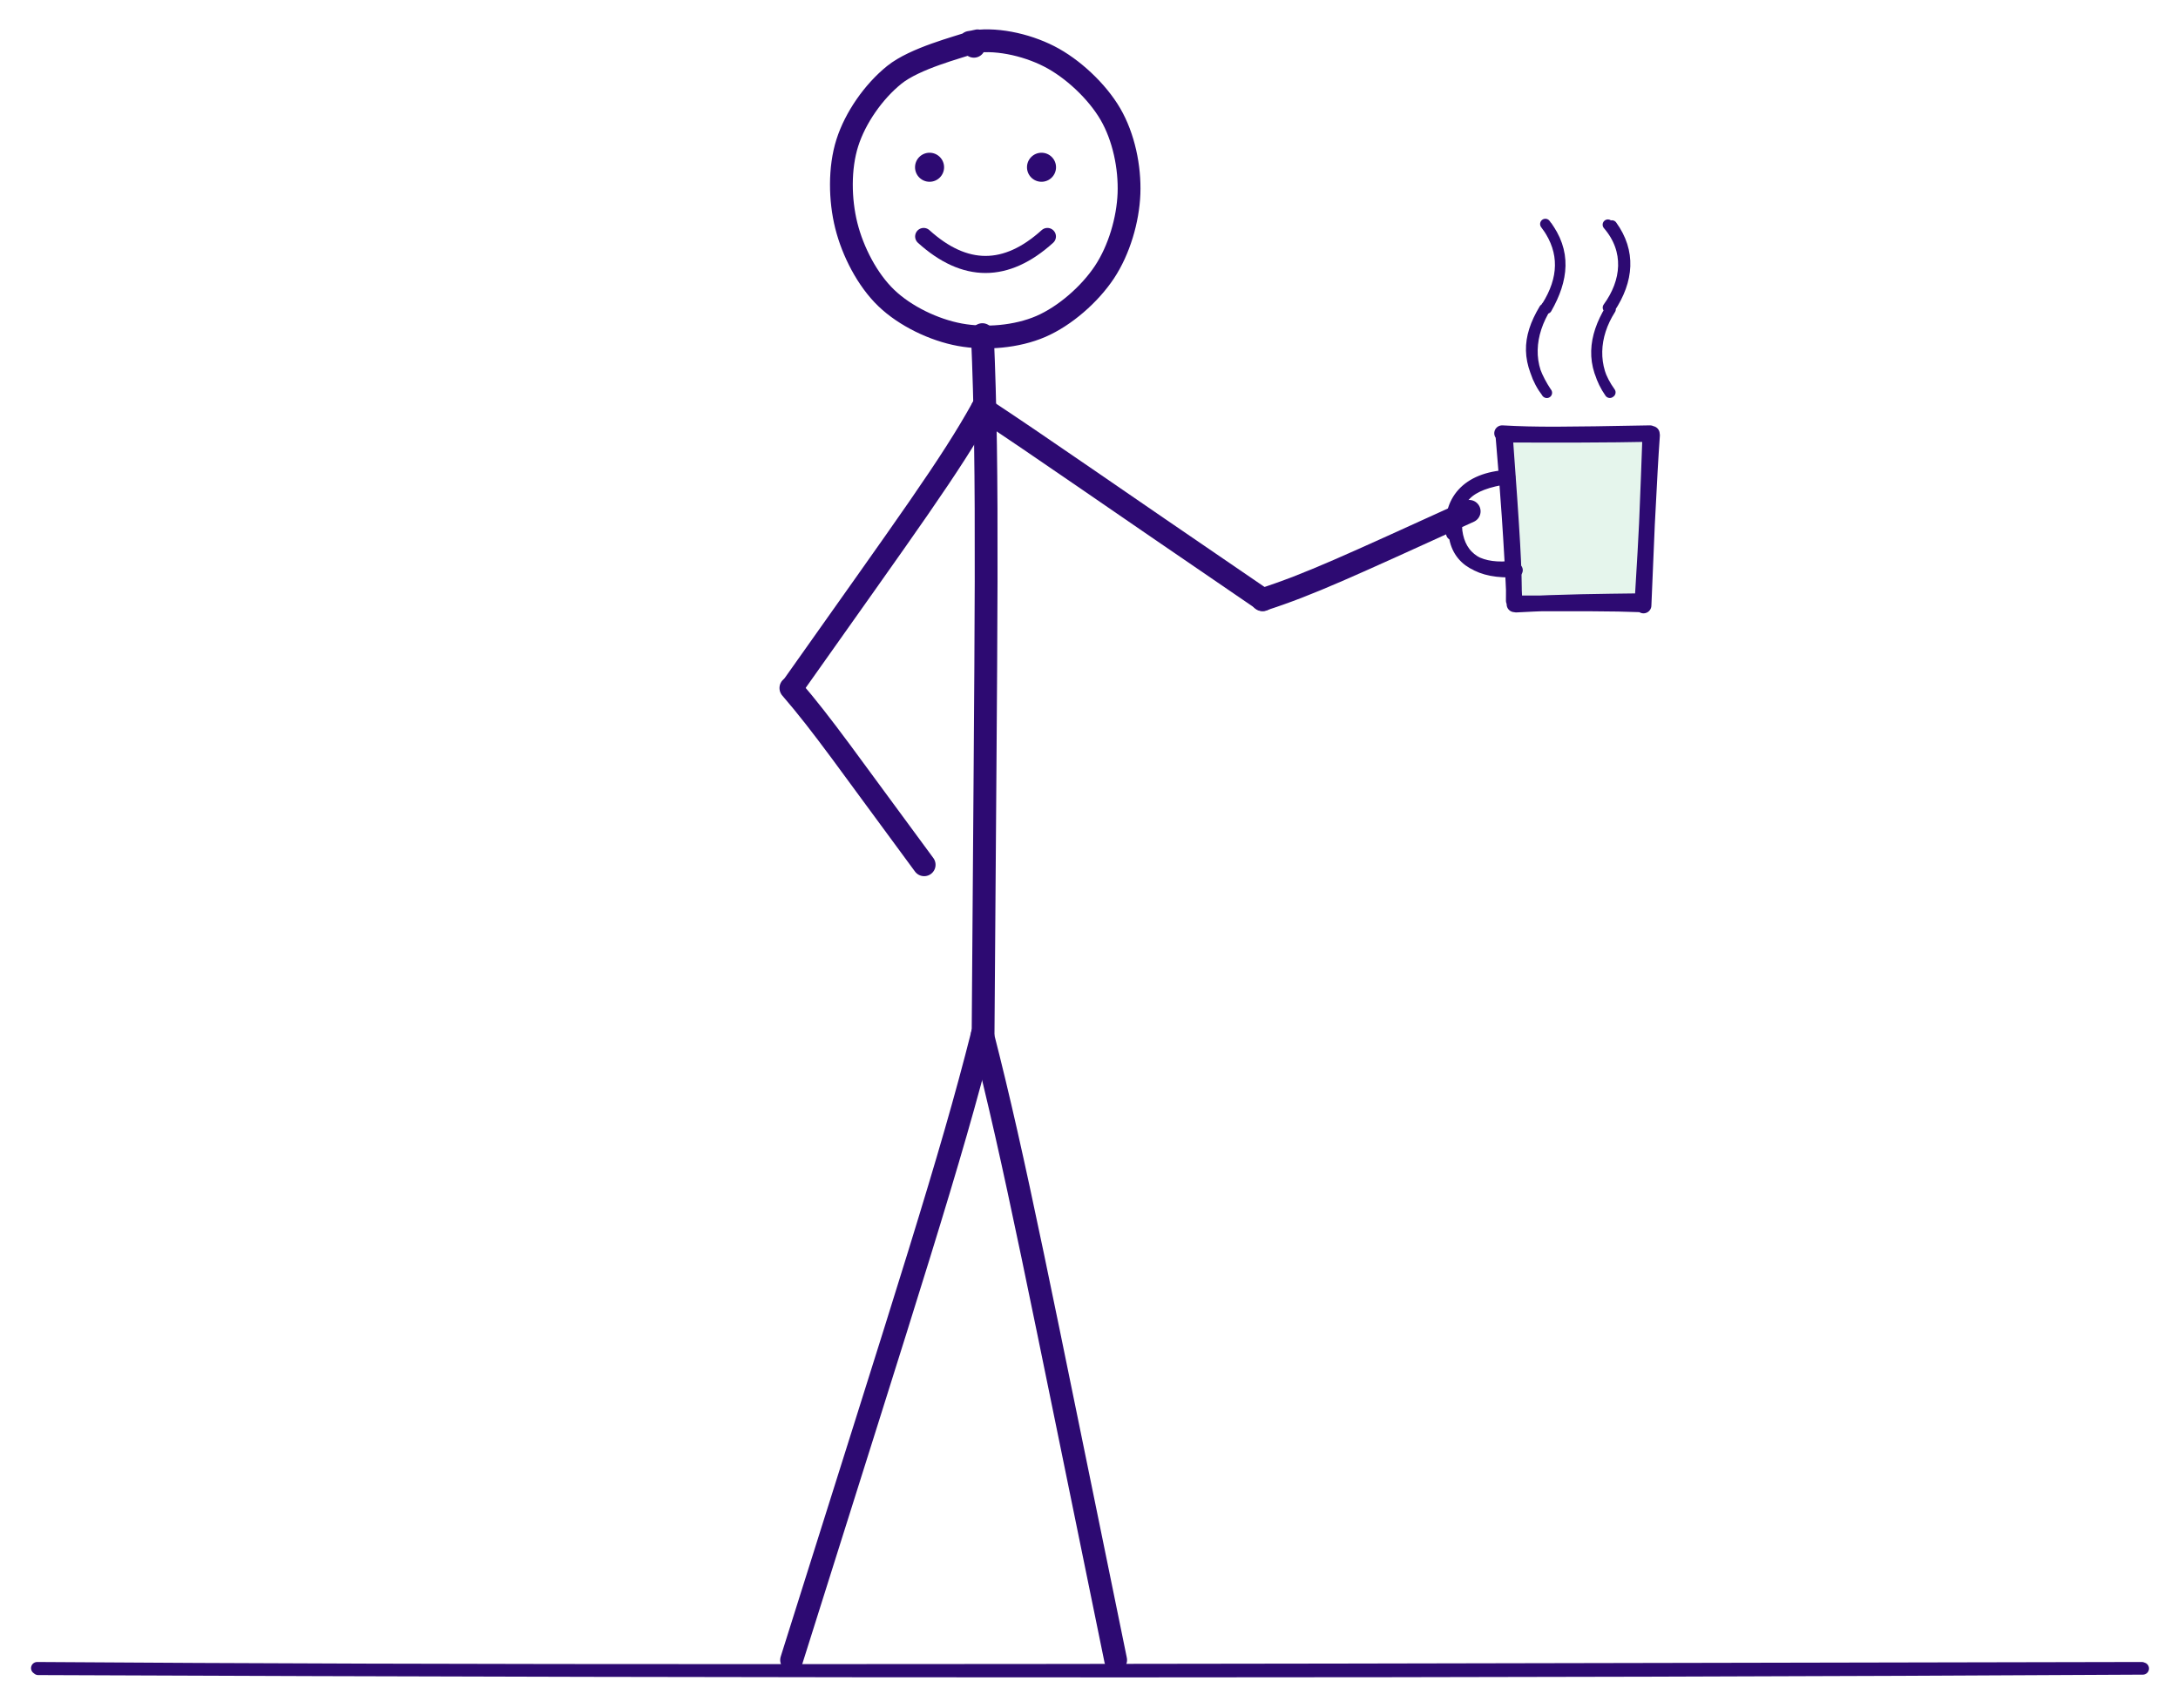
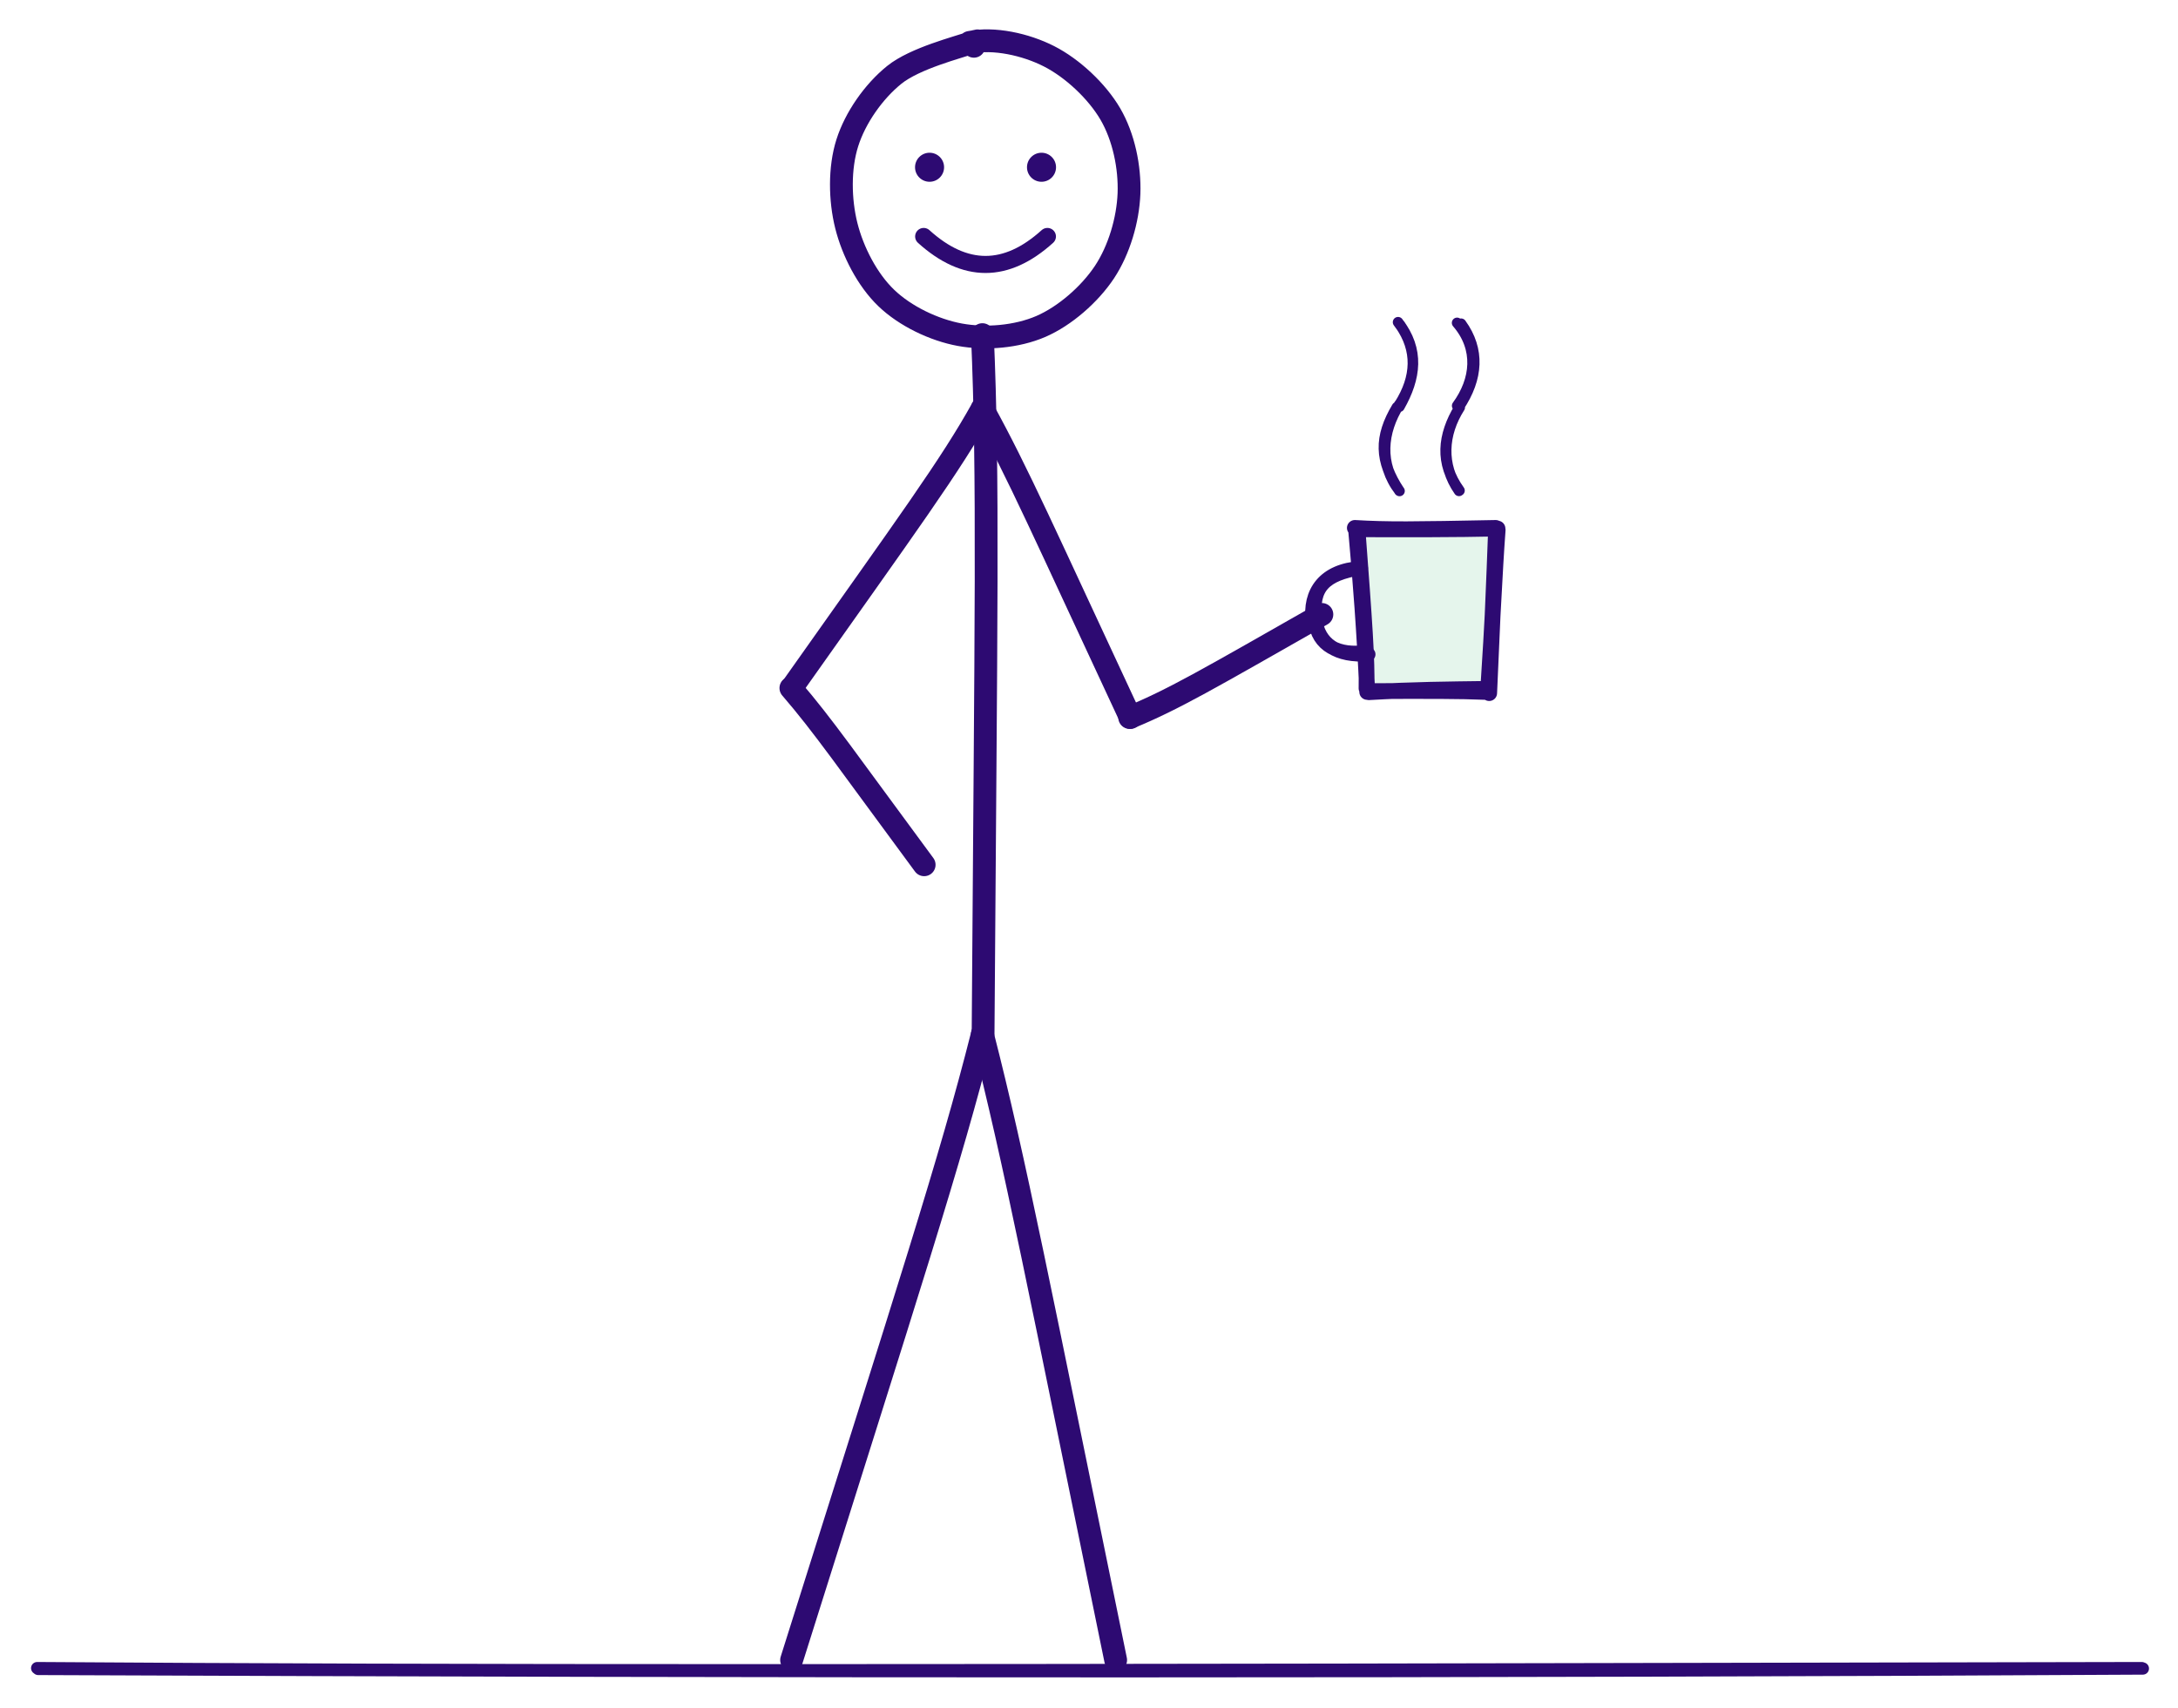
<svg xmlns="http://www.w3.org/2000/svg" viewBox="189 346 621 487" width="621" height="487">
-   <polygon points="618,470 660,470 657,518 621,518" fill="#e5f5ec" />
-   <path d="M617.30 469.56 C627.01 470.11, 634.83 470.02, 659.45 469.56 M617.81 469.94 C632.35 470.00, 647.56 470.01, 659.97 469.74 M659.56 469.91 C659.02 485.69, 658.35 501.13, 657.60 518.67 M660.02 470.14 C659.08 483.37, 658.65 496.82, 657.29 518.16 M656.77 517.47 C645.57 517.62, 634.77 517.68, 621.29 518.41 M656.78 518.34 C648.45 518.02, 640.19 518.06, 621.20 518.10 M620.63 517.31 C620.78 508.48, 620.12 498.50, 618.04 469.84 M620.83 518.34 C620.11 501.16, 618.91 484.63, 617.67 470.32" stroke="#2d0a72" stroke-width="4.5" fill="none" stroke-linecap="round" stroke-linejoin="round" />
-   <path d="M619 482 C607.25 482.63, 602.22 489.28, 603.30 498.13 M619.04 482.02 C607.16 483.73, 602.99 487.87, 603.95 497.37 M604 498 C604.68 505.78, 611.42 509.12, 620.62 507.89 M603.95 497.48 C605.00 505.49, 610.90 509.20, 621.18 508.61" stroke="#2d0a72" stroke-width="4" fill="none" stroke-linecap="round" stroke-linejoin="round" />
-   <path d="M630 458 C624.25 449.30, 624.22 442.61, 629.30 434.13 M630.04 458.02 C624.16 450.39, 624.99 441.21, 629.95 433.37 M630 434 C634.68 425.78, 635.75 417.79, 629.62 409.89 M629.95 433.48 C635.00 425.49, 635.23 417.87, 630.18 410.61 M648 458 C642.84 450.60, 643.33 441.85, 648.21 434.18 M648.14 457.90 C642.42 449.98, 643.35 442.15, 648.06 434.32 M648 434 C653.40 425.87, 653.98 417.77, 648.59 410.32 M647.47 433.72 C652.86 426.34, 653.80 417.44, 647.45 410.08" stroke="#2d0a72" stroke-width="3" fill="none" stroke-linecap="round" stroke-linejoin="round" />
+   <polygon points="576,497 616,497 613,543 579,543" fill="#e5f5ec" />
+   <path d="M575.30 496.56 C584.61 497.11, 592.03 497.02, 615.45 496.56 M575.81 496.94 C589.65 497.00, 604.16 497.00, 615.97 496.74 M615.56 496.91 C615.02 512.04, 614.35 526.84, 613.60 543.67 M616.02 497.14 C615.08 509.81, 614.65 522.71, 613.29 543.16 M612.77 542.47 C602.19 542.61, 592.01 542.68, 579.29 543.41 M612.78 543.34 C604.91 543.02, 597.11 543.05, 579.20 543.10 M578.63 542.31 C578.78 533.89, 578.11 524.33, 576.04 496.84 M578.83 543.34 C578.12 526.85, 576.92 511.02, 575.67 497.32" stroke="#2d0a72" stroke-width="4.5" fill="none" stroke-linecap="round" stroke-linejoin="round" />
+   <path d="M577 508 C566.59 508.63, 562.22 514.94, 563.30 523.13 M577.04 508.02 C566.49 509.73, 562.99 513.54, 563.95 522.37 M564 523 C564.68 530.12, 570.75 533.12, 578.62 531.89 M563.95 522.48 C565.00 529.83, 570.23 533.20, 579.18 532.61" stroke="#2d0a72" stroke-width="4" fill="none" stroke-linecap="round" stroke-linejoin="round" />
+   <path d="M588 486 C582.25 477.30, 582.22 470.61, 587.30 462.13 M588.04 486.02 C582.16 478.39, 582.99 469.21, 587.95 461.37 M588 462 C592.68 453.78, 593.75 445.79, 587.62 437.89 M587.95 461.48 C593.00 453.49, 593.23 445.87, 588.18 438.61 M605 486 C599.84 478.60, 600.33 469.85, 605.21 462.18 M605.14 485.90 C599.42 477.98, 600.35 470.15, 605.06 462.32 M605 462 C610.40 453.87, 610.98 445.77, 605.59 438.32 M604.47 461.72 C609.86 454.34, 610.80 445.44, 604.45 438.08" stroke="#2d0a72" stroke-width="3" fill="none" stroke-linecap="round" stroke-linejoin="round" />
  <path d="M199.60 821.74 C320.37 822.58, 440.05 822.53, 799.68 821.74 M199.89 821.97 C409.49 822.87, 619.47 822.88, 799.98 821.85" stroke="#2d0a72" stroke-width="3.5" fill="none" stroke-linecap="round" stroke-linejoin="round" />
  <path d="M465.49 358.09 C472.36 356.67, 481.42 358.64, 488.10 362.05 C494.79 365.45, 501.80 372.02, 505.60 378.54 C509.40 385.07, 511.18 393.69, 510.90 401.20 C510.61 408.72, 508.09 417.30, 503.90 423.62 C499.71 429.93, 492.65 436.12, 485.78 439.10 C478.90 442.07, 470.02 442.81, 462.67 441.46 C455.32 440.11, 447.09 436.17, 441.70 430.99 C436.30 425.81, 432.16 417.75, 430.31 410.38 C428.46 403.00, 428.31 393.92, 430.59 386.74 C432.87 379.57, 438.07 372.12, 443.97 367.36 C449.87 362.59, 462.20 359.51, 465.98 358.15 C469.77 356.79, 466.64 358.50, 466.68 359.20" stroke="#2d0a72" stroke-width="6.5" fill="none" stroke-linecap="round" stroke-linejoin="round" />
  <path d="M469.10 441.43 C470.87 481.97, 470.12 521.76, 469.30 640.93" stroke="#2d0a72" stroke-width="6.5" fill="none" stroke-linecap="round" stroke-linejoin="round" />
  <path d="M469.10 462.43 C459.90 478.95, 448.22 494.80, 414.70 542.23" stroke="#2d0a72" stroke-width="6.5" fill="none" stroke-linecap="round" stroke-linejoin="round" />
  <path d="M414.50 542.23 C423.77 552.99, 430.57 562.96, 452.50 592.63" stroke="#2d0a72" stroke-width="6.5" fill="none" stroke-linecap="round" stroke-linejoin="round" />
-   <path d="M469.10 462.43 C486.77 474.09, 501.98 484.89, 549.10 517.03" stroke="#2d0a72" stroke-width="6.5" fill="none" stroke-linecap="round" stroke-linejoin="round" />
-   <path d="M548.90 517.03 C562.34 512.70, 573.34 507.54, 607.90 491.83" stroke="#2d0a72" stroke-width="6.5" fill="none" stroke-linecap="round" stroke-linejoin="round" />
+   <path d="M469.10 462.43 C479.23 480.76, 486.87 498.29, 511.30 550.63" stroke="#2d0a72" stroke-width="6.5" fill="none" stroke-linecap="round" stroke-linejoin="round" />
+   <path d="M511.10 550.63 C523.70 545.45, 533.86 539.45, 565.90 521.23" stroke="#2d0a72" stroke-width="6.5" fill="none" stroke-linecap="round" stroke-linejoin="round" />
  <path d="M469.10 640.93 C478.43 677.31, 485.23 712.91, 507.10 819.43" stroke="#2d0a72" stroke-width="6.5" fill="none" stroke-linecap="round" stroke-linejoin="round" />
  <path d="M469.10 640.93 C459.94 677.19, 448.26 712.78, 414.70 819.43" stroke="#2d0a72" stroke-width="6.5" fill="none" stroke-linecap="round" stroke-linejoin="round" />
  <circle cx="454.04" cy="393.7" r="4.14" fill="#2d0a72" />
  <circle cx="485.96" cy="393.7" r="4.14" fill="#2d0a72" />
  <path d="M452.36,413.44 Q470,429.4 487.64,413.44" stroke="#2d0a72" stroke-width="4.87" fill="none" stroke-linecap="round" stroke-linejoin="round" />
</svg>
